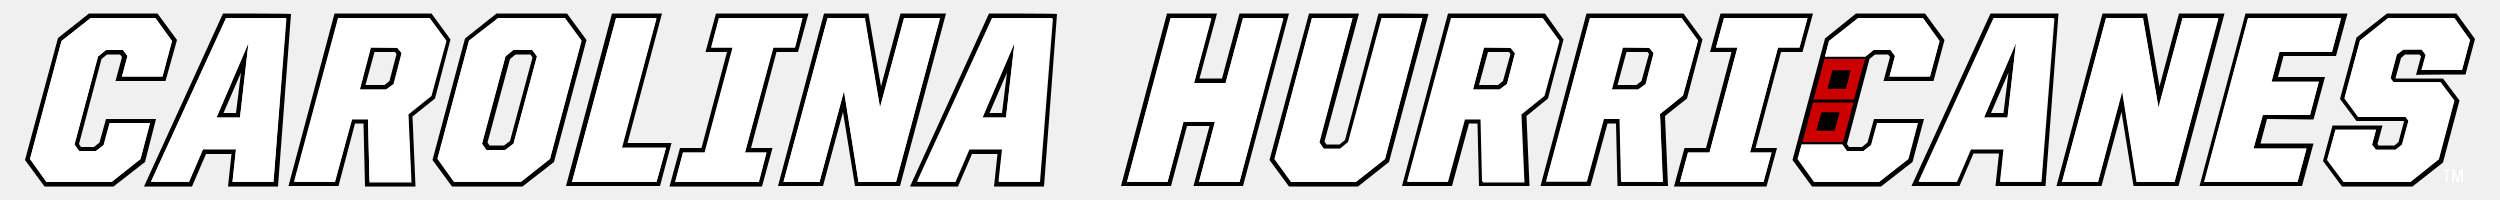
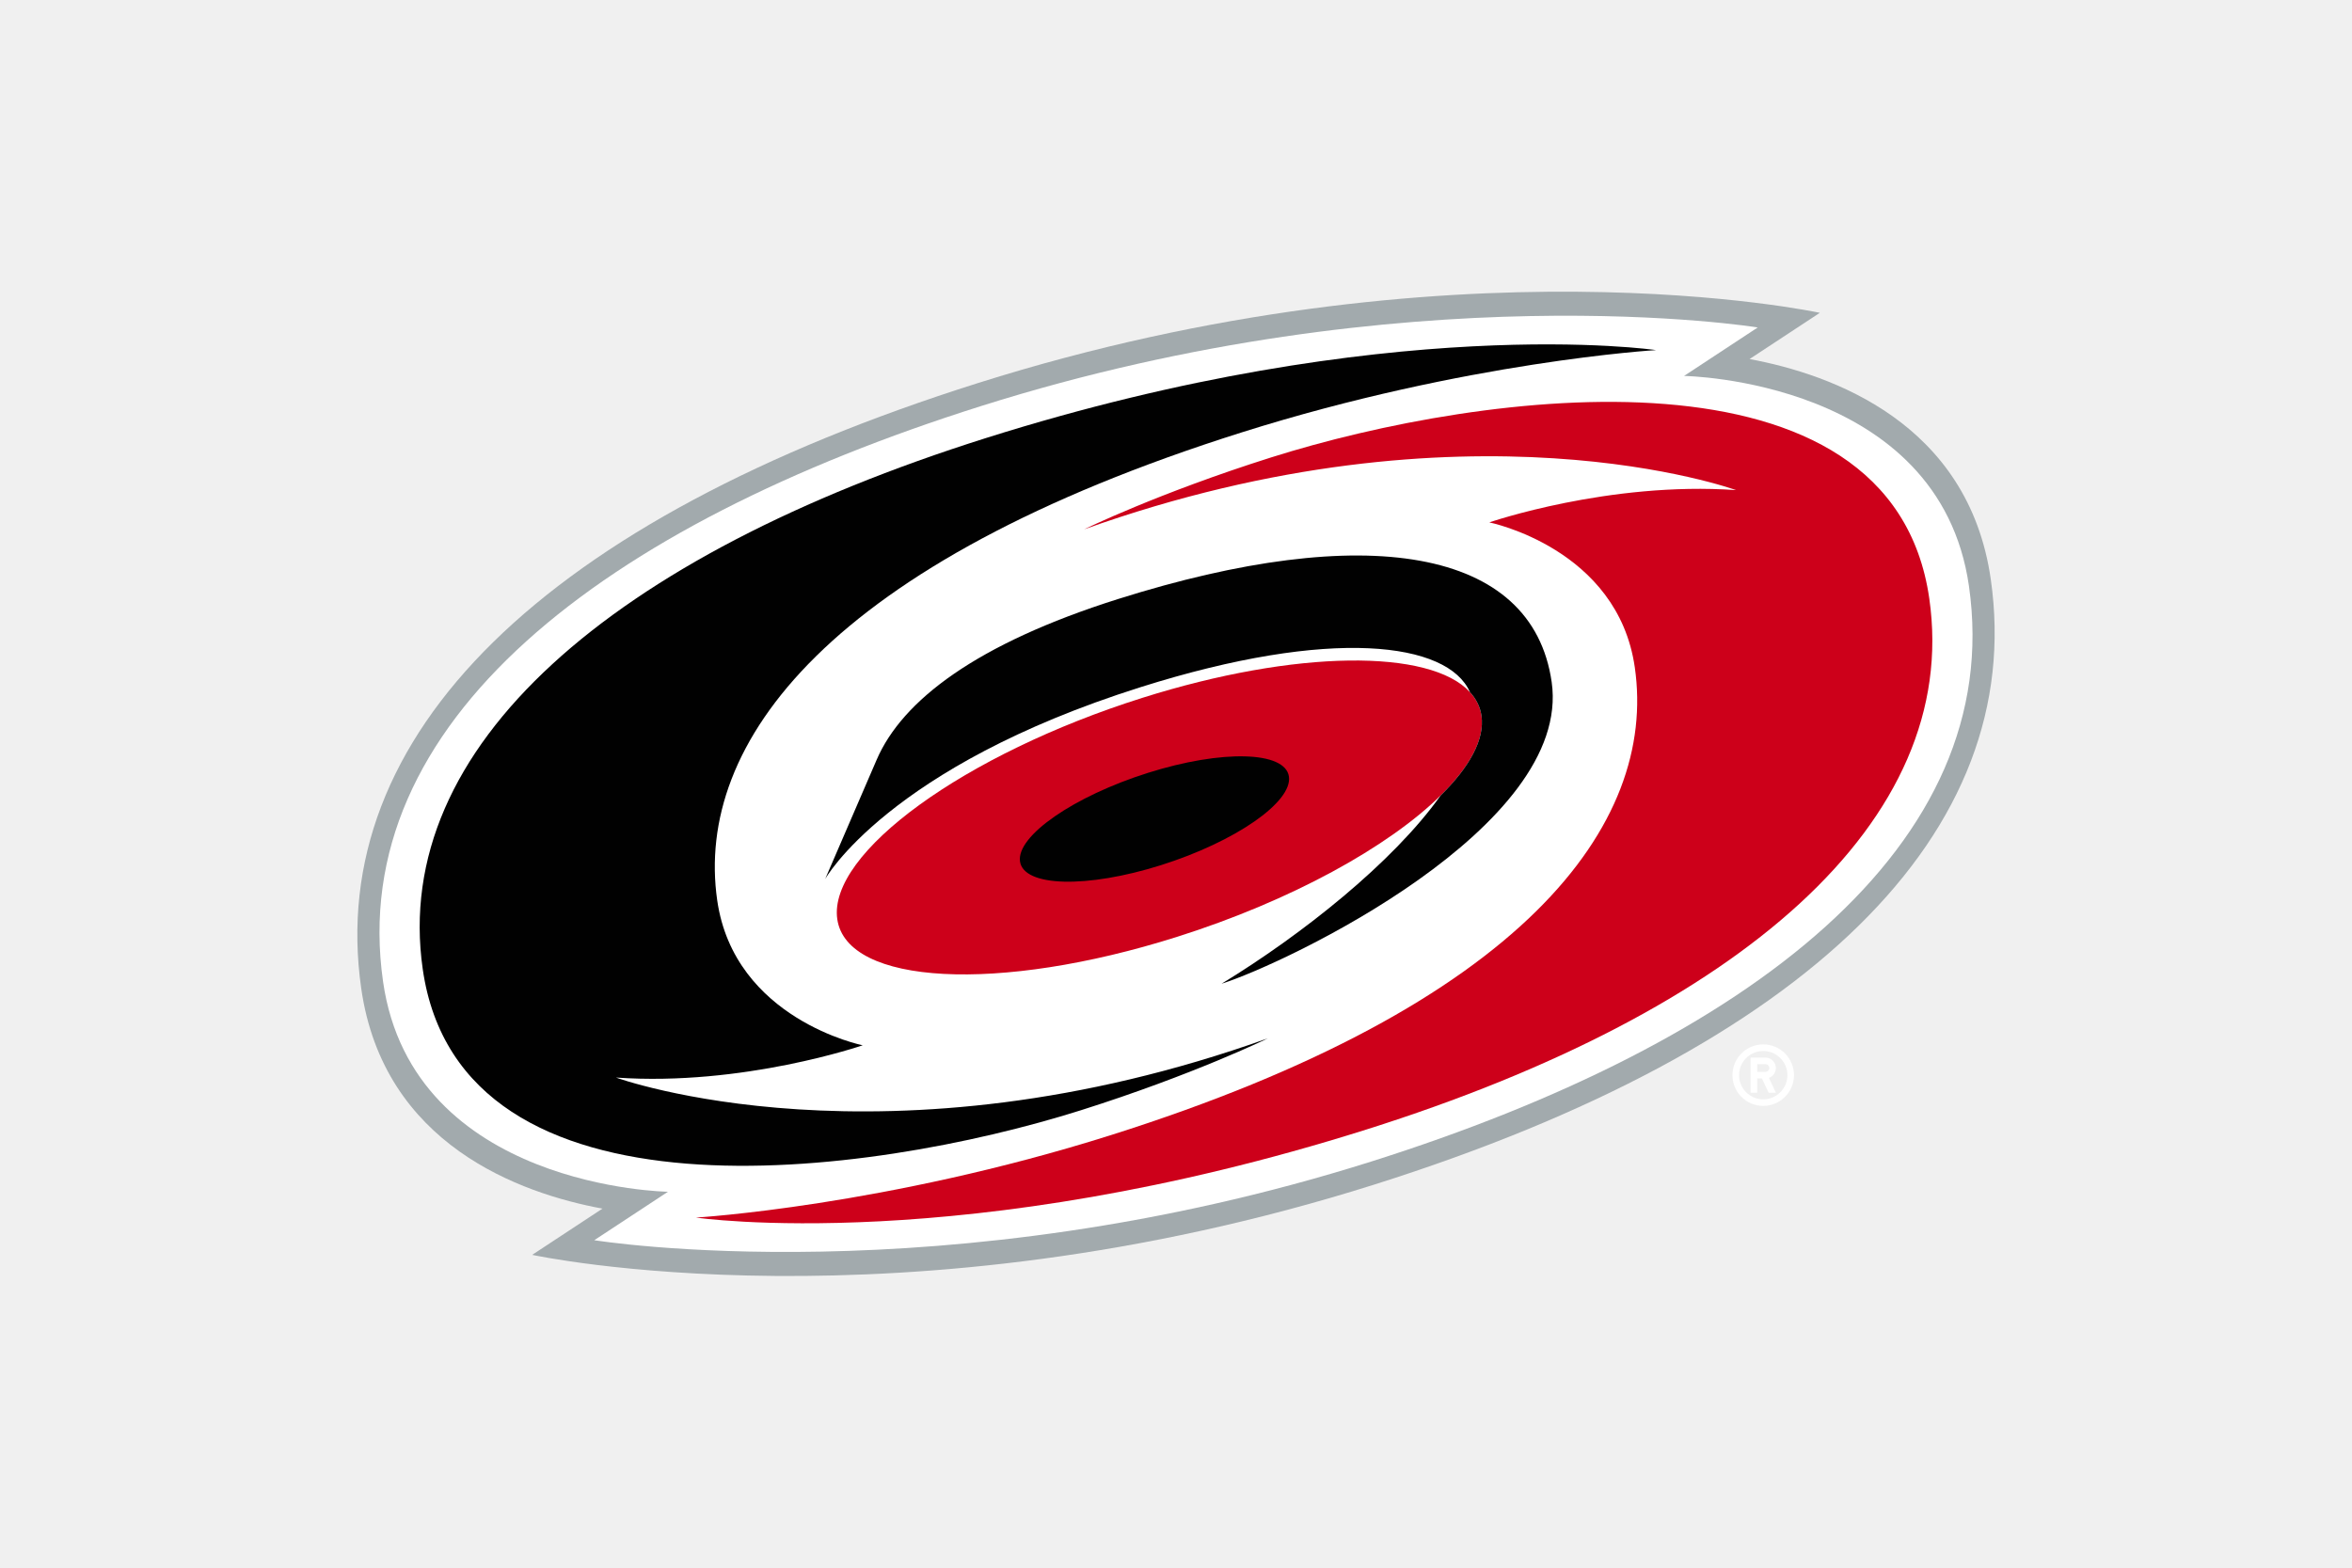
- <svg xmlns="http://www.w3.org/2000/svg" xml:space="preserve" id="Layer_1" width="500" height="40" x="0" y="0">
- 	 viewBox="0 0 500 40" style="enable-background:new 0 0 500 40;" xml:space="preserve"&gt;
- <style type="text/css">
- 	.st0{fill:none;}
- 	.st1{fill:#FFFFFF;}
- 	.st2{fill:#CC0000;}
- </style>
-   <g>
-     <g>
-       <g>
-         <polygon class="st0" points="74.9,10.4 73.1,17 76.9,17 77.9,16.2 79.4,10.9 79,10.4    " />
-         <polygon class="st0" points="47.2,22.6 48.1,14.5 44.6,22.6    " />
-         <polygon class="st0" points="200.4,22.6 201.3,14.5 197.9,22.6    " />
-         <polygon class="st0" points="103,10.9 101.9,11.8 97.4,28.5 97.8,29.1 100.8,29.1 102,28.2 106.4,11.5 106,10.9    " />
-         <path d="M31.2,23.8h-10l-1.3,4.7l-1.1,0.9h-2.6l-0.4-0.6l4.5-17l1.1-0.9h2.6l0.4,0.5l-1.3,4.8h10L35.4,8l-3.9-5.3H17.8l-6.2,4.9     L5,32l3.9,5.3h13.8l6.3-4.9L31.2,23.8z M22.3,36.4h-13L6,31.8l6.3-23.6l5.8-4.5h13l3.3,4.5l-1.9,7.1h-8.1l1.1-4.1L24.6,10h-3.4     l-1.6,1.3l-4.7,17.6l0.9,1.3h3.4l1.6-1.2l1.2-4.4H30l-1.9,7.2L22.3,36.4z" />
-         <polygon class="st1" points="21.9,24.6 20.7,29 19.2,30.2 15.8,30.2 14.9,28.9 19.6,11.3 21.2,10 24.6,10 25.5,11.2 24.4,15.3      32.5,15.3 34.4,8.2 31.1,3.6 18.1,3.6 12.3,8.2 6,31.8 9.3,36.4 22.3,36.4 28.1,31.8 30,24.6    " />
-         <path d="M48,23.5l1.7-14.9l-6.4,14.9H48z M47.2,22.6h-2.5l3.5-8.1L47.2,22.6z" />
-         <path d="M44.6,2.7L28.8,37.3h9.6l2.8-6.5h5.1l-0.7,6.5h10l2.6-34.5C58.2,2.7,44.6,2.7,44.6,2.7z M54.7,36.4h-8.2l0.7-6.5h-6.6     l-2.8,6.5h-7.6l15-32.7h12.1L54.7,36.4z" />
-         <path class="st1" d="M45.2,3.6l-15,32.7h7.6l2.8-6.5h6.6l-0.7,6.5h8.2l2.5-32.7C57.2,3.6,45.2,3.6,45.2,3.6z M48,23.5h-4.7     l6.4-14.9L48,23.5z" />
-         <path d="M87,19.7l3.1-11.8l-3.8-5.2H66.9l-9.2,34.5h10L71,24.7h1.7L73,37.3h10.1l-0.6-14L87,19.7z M73.9,36.4l-0.3-12.5h-3.2     L67,36.4h-8.1l8.8-32.7h18.3l3.3,4.5l-3,11l-4.6,3.7l0.6,13.6H73.9z" />
-         <path d="M74.2,9.5l-2.2,8.4h5.3l1.5-1.1l1.6-6.1l-0.9-1.1L74.2,9.5L74.2,9.5z M77.9,16.2l-1,0.8h-3.8l1.8-6.6H79l0.3,0.4     L77.9,16.2z" />
-         <path class="st1" d="M86.2,19.1l3-11l-3.3-4.5H67.6l-8.8,32.7H67l3.4-12.5h3.2l0.3,12.5h8.3l-0.6-13.6L86.2,19.1z M78.7,16.8     l-1.5,1.1h-5.3l2.2-8.4h5.3l0.9,1.1L78.7,16.8z" />
-         <path d="M113.4,2.7H99.3L93,7.7L86.5,32l3.9,5.3h14.1l6.3-4.9L117.3,8L113.4,2.7z M110,31.8l-5.8,4.6H90.8l-3.3-4.6l6.3-23.6     l5.8-4.5H113l3.3,4.5L110,31.8z" />
-         <path d="M102.7,10l-1.6,1.3l-4.7,17.5l0.9,1.3h3.7l1.7-1.3l4.7-17.5l-1-1.3C106.4,10,102.7,10,102.7,10z M102,28.2l-1.2,0.9h-2.9     l-0.4-0.6l4.5-16.7l1.1-0.9h3l0.4,0.6L102,28.2z" />
-         <path class="st1" d="M113,3.6H99.6l-5.8,4.5l-6.3,23.6l3.3,4.6h13.4l5.8-4.6l6.3-23.6L113,3.6z M102.7,28.7l-1.7,1.3h-3.7     l-0.9-1.3l4.7-17.5l1.6-1.3h3.7l1,1.3L102.7,28.7z" />
-         <path d="M125.5,28.6l6.9-25.9h-10l-9.2,34.5H132l2.3-8.6H125.5z M131.3,36.4h-16.9l8.8-32.7h8.1l-6.9,25.9h8.8L131.3,36.4z" />
-         <polygon class="st1" points="124.3,29.5 131.3,3.6 123.2,3.6 114.4,36.4 131.3,36.4 133.2,29.5    " />
-         <path d="M159.6,10.4l2.1-7.7h-18.5l-2.1,7.7h4.3l-5.1,19.2H136l-2.1,7.7h18.5l2.1-7.7h-4.3l5.1-19.2     C155.3,10.4,159.6,10.4,159.6,10.4z M149,30.5h4.3l-1.6,5.9h-16.7l1.6-5.9h4.3l5.6-21h-4.3l1.6-5.9h16.7L159,9.5h-4.3L149,30.5z" />
-         <polygon class="st1" points="160.5,3.6 143.8,3.6 142.3,9.5 146.6,9.5 141,30.5 136.6,30.5 135.1,36.4 151.8,36.4 153.3,30.5      149,30.5 154.6,9.5 159,9.5    " />
-         <path d="M180.1,2.7l-3.9,14.6l-2.5-14.6h-8.9l-9.2,34.5h9l4-14.8l2.4,14.8h9l9.2-34.5C189.2,2.7,180.1,2.7,180.1,2.7z      M179.2,36.4h-7.5l-2.9-18.2l-4.9,18.2h-7.2l8.8-32.7h7.4l3.1,17.8l4.8-17.8h7.2L179.2,36.4z" />
-         <polygon class="st1" points="180.8,3.6 176,21.5 173,3.6 165.5,3.6 156.7,36.4 163.9,36.4 168.8,18.2 171.7,36.4 179.2,36.4      188,3.6    " />
-         <path d="M197.8,2.7L182,37.3h9.6l2.8-6.5h5.1l-0.7,6.5h10l2.6-34.5C211.4,2.7,197.8,2.7,197.8,2.7z M208,36.4h-8.2l0.7-6.5h-6.6     l-2.8,6.5h-7.6l15-32.7h12.1L208,36.4z" />
-         <path d="M201.2,23.5l1.7-14.9l-6.4,14.9H201.2z M200.4,22.6h-2.5l3.5-8.1L200.4,22.6z" />
-         <path class="st1" d="M198.4,3.6l-15,32.7h7.6l2.8-6.5h6.6l-0.7,6.5h8.2l2.5-32.7C210.5,3.6,198.4,3.6,198.4,3.6z M201.2,23.5     h-4.7l6.4-14.9L201.2,23.5z" />
-       </g>
-       <g>
-         <g>
-           <polygon class="st0" points="297.5,10.4 295.7,17 299.6,17 300.6,16.2 302,10.9 301.7,10.4     " />
-           <polygon class="st0" points="325.3,10.4 323.5,17 327.3,17 328.3,16.2 329.8,10.9 329.4,10.4     " />
-           <path d="M247.9,2.7l-3.5,13h-4.5l3.5-13h-10l-9.2,34.5h10l3.2-12h4.5l-3.2,12h9.9l9.2-34.5C257.8,2.7,247.9,2.7,247.9,2.7z       M247.9,36.4h-8.1l3.2-12h-6.3l-3.2,12h-8.1l8.8-32.7h8.1l-3.5,13h6.3l3.5-13h8.1L247.9,36.4z" />
-           <polygon class="st1" points="248.6,3.6 245.1,16.6 238.8,16.6 242.2,3.6 234.1,3.6 225.4,36.4 233.5,36.4 236.7,24.3 243,24.3       239.8,36.4 247.9,36.4 256.6,3.6     " />
-           <path d="M275.7,2.7L269,28l-1.1,0.9h-2.6l-0.4-0.6l6.9-25.6h-10L253.9,32l3.9,5.3h13.8l6.2-4.9l7.9-29.6      C285.7,2.7,275.7,2.7,275.7,2.7z M277,31.8l-5.8,4.5h-13l-3.3-4.5l7.5-28.2h8.1l-6.7,24.8l0.9,1.3h3.3l1.6-1.3l6.7-24.8h8.1      L277,31.8z" />
-           <polygon class="st1" points="276.4,3.6 269.7,28.5 268.1,29.8 264.8,29.8 263.9,28.5 270.5,3.6 262.4,3.6 254.9,31.8       258.2,36.4 271.2,36.4 277,31.8 284.5,3.6     " />
-           <path d="M296.8,9.5l-2.2,8.4h5.3l1.5-1.1l1.6-6.1l-0.9-1.1L296.8,9.5L296.8,9.5z M300.6,16.2l-1,0.8h-3.8l1.8-6.6h4.2l0.3,0.4      L300.6,16.2z" />
-           <path d="M309.6,19.7l3.1-11.8L309,2.7h-19.4l-9.2,34.5h10l3.4-12.5h1.7l0.3,12.5h10.1l-0.6-14L309.6,19.7z M296.6,36.4      l-0.3-12.5H293l-3.4,12.5h-8.1l8.8-32.7h18.3l3.3,4.5l-3,11l-4.6,3.7l0.6,13.6H296.6z" />
-           <path class="st1" d="M308.8,19.1l3-11l-3.3-4.5h-18.3l-8.8,32.7h8.1l3.4-12.5h3.2l0.3,12.5h8.3l-0.6-13.6L308.8,19.1z       M301.4,16.8l-1.5,1.1h-5.3l2.2-8.4h5.3l0.9,1.1L301.4,16.8z" />
-           <path d="M324.6,9.5l-2.2,8.4h5.3l1.5-1.1l1.6-6.1l-0.9-1.1L324.6,9.5L324.6,9.5z M328.3,16.2l-1,0.8h-3.8l1.8-6.6h4.2l0.3,0.4      L328.3,16.2z" />
-           <path d="M337.4,19.7l3.1-11.8l-3.8-5.2h-19.4l-9.2,34.5h10l3.4-12.5h1.7l0.3,12.5h10.1l-0.6-14L337.4,19.7z M324.3,36.4      L324,23.8h-3.2l-3.4,12.5h-8.1L318,3.6h18.3l3.3,4.5l-3,11l-4.6,3.7l0.6,13.6H324.3z" />
-           <path class="st1" d="M336.6,19.1l3-11l-3.3-4.5H318l-8.8,32.7h8.1l3.4-12.5h3.2l0.3,12.5h8.3L332,22.8L336.6,19.1z M329.1,16.8      l-1.5,1.1h-5.3l2.2-8.4h5.3l0.9,1.1L329.1,16.8z" />
-           <path d="M344.1,2.7l-2.1,7.7h4.3l-5.1,19.2h-4.3l-2.1,7.7h18.5l2.1-7.7h-4.3l5.1-19.2h4.3l2.1-7.7L344.1,2.7L344.1,2.7z       M359.9,9.5h-4.3l-5.6,21h4.3l-1.6,5.9H336l1.6-5.9h4.3l5.6-21h-4.3l1.6-5.9h16.7L359.9,9.5z" />
-           <polygon class="st1" points="344.8,3.6 343.2,9.5 347.5,9.5 341.9,30.5 337.6,30.5 336,36.4 352.7,36.4 354.3,30.5 350,30.5       355.6,9.5 359.9,9.5 361.5,3.6     " />
-         </g>
-         <g>
-           <g>
-             <g>
-               <polygon class="st0" points="400.7,22.6 401.6,14.5 398.2,22.6       " />
-               <path d="M398.1,2.7l-15.8,34.5h9.6l2.8-6.5h5.1l-0.7,6.5h10l2.6-34.5C411.7,2.7,398.1,2.7,398.1,2.7z M408.3,36.4h-8.2        l0.7-6.5h-6.6l-2.8,6.5h-7.6l15-32.7h12.1L408.3,36.4z" />
-               <path d="M401.5,23.5l1.7-14.9l-6.4,14.9H401.5z M400.7,22.6h-2.5l3.5-8.1L400.7,22.6z" />
-               <path class="st1" d="M398.7,3.6l-15,32.7h7.6l2.8-6.5h6.6l-0.7,6.5h8.2l2.5-32.7C410.8,3.6,398.7,3.6,398.7,3.6z M401.5,23.5        h-4.7l6.4-14.9L401.5,23.5z" />
-               <path d="M435.8,2.7l-3.9,14.6l-2.5-14.6h-8.9l-9.2,34.5h9l4-14.8l2.4,14.8h9l9.2-34.5C444.8,2.7,435.8,2.7,435.8,2.7z         M434.9,36.4h-7.5l-2.9-18.2l-4.9,18.2h-7.2l8.8-32.7h7.4l3.1,17.8l4.8-17.8h7.2L434.9,36.4z" />
-               <polygon class="st1" points="436.5,3.6 431.7,21.5 428.6,3.6 421.2,3.6 412.4,36.4 419.6,36.4 424.4,18.2 427.3,36.4         434.9,36.4 443.6,3.6       " />
-               <path d="M462.7,23.9l2.3-8.5h-9.4l1.1-4.2h10.5l2.3-8.5h-20.4l-9.2,34.5h20.5l2.3-8.5h-10.6l1.3-4.9L462.7,23.9L462.7,23.9z         M450.7,29.7h10.6l-1.8,6.7h-18.7l8.8-32.7h18.6l-1.8,6.7h-10.5l-1.6,6h9.4L462,23h-9.4L450.7,29.7z" />
-               <polygon class="st1" points="463.8,16.3 454.3,16.3 455.9,10.3 466.4,10.3 468.2,3.6 449.6,3.6 440.9,36.4 459.5,36.4         461.3,29.7 450.7,29.7 452.5,23 462,23       " />
-               <path d="M493.1,14.9l1.9-7.1l-3.7-5.1h-13.9l-6.1,4.8l-3.3,12.3l3.3,4.4h9.4l0.1,0.1l-1.1,4.1l-0.8,0.7h-3.2l-0.2-0.3l1-3.7        h-10l-1.9,7.1l3.8,5.1h14.1l6.1-4.8l3.3-12.4l-3.3-4.4h-9.4l-0.1-0.1l1.1-4l0.8-0.7h2.9l0.3,0.4l-1,3.7        C483.2,14.9,493.1,14.9,493.1,14.9z M480.7,9.9l-1.3,1l-1.3,4.7l0.6,0.8h9.4l2.8,3.7l-3.1,11.7l-5.7,4.5h-13.4l-3.2-4.4l1.6-6        h8.1l-0.8,3l0.8,1h3.9l1.3-1l1.3-4.8l-0.6-0.8h-9.4l-2.8-3.7L472,8.1l5.7-4.5h13.2L494,8l-1.6,6h-8.1l0.8-3l-0.8-1.1        L480.7,9.9L480.7,9.9z" />
-               <polygon class="st1" points="485.2,11 484.3,14 492.4,14 494,8 490.8,3.6 477.6,3.6 472,8.1 468.9,19.7 471.6,23.4         481.1,23.4 481.7,24.2 480.4,29 479.1,30.1 475.1,30.1 474.4,29 475.2,26 467.1,26 465.4,32 468.7,36.4 482.1,36.4         487.7,31.9 490.8,20.2 488.1,16.5 478.7,16.5 478.1,15.7 479.3,10.9 480.7,9.9 484.4,9.9       " />
-             </g>
-           </g>
-           <g>
-             <path d="M386.7,16.2l2.2-8.2l-3.9-5.3h-13.8L365,7.7L358.5,32l3.9,5.3h13.8l6.3-4.9l2.3-8.6h-10l-1.3,4.7l-1.1,0.9h-2.6       l-0.4-0.6l4.5-17l1.1-0.9h2.6l0.4,0.5l-1.3,4.8L386.7,16.2L386.7,16.2z M372.7,30.2l1.6-1.2l1.2-4.4h8.1l-1.9,7.2l-5.8,4.5h-13       l-3.3-4.5l0.8-2.9h8.1l0.9,1.3L372.7,30.2L372.7,30.2z M378.1,10h-3.4l-1.6,1.3H373h-8l0.8-3.1l5.8-4.5h13l3.3,4.5l-1.9,7.1       h-8.1l1.1-4.1L378.1,10z" />
-             <path class="st2" d="M370.7,20.5h-8.1l-2.1,7.9h8.1L370.7,20.5z M366.9,26.1h-3.6l1-3.6h3.6L366.9,26.1z" />
-             <polygon points="363.3,26.1 366.9,26.1 367.9,22.5 364.3,22.5      " />
-             <path class="st2" d="M364.9,11.8l-2.2,8.1h8.1l2.2-8.1C373,11.8,364.9,11.8,364.9,11.8z M366.5,14.1h3.6l-1,3.6h-3.6       L366.5,14.1z" />
-             <polygon points="370.1,14.1 366.5,14.1 365.6,17.7 369.2,17.7      " />
-           </g>
-           <g>
-             <polygon class="st1" points="374.2,29 372.7,30.2 369.3,30.2 368.4,28.9 360.3,28.9 359.5,31.8 362.8,36.4 375.8,36.4        381.6,31.8 383.5,24.6 375.4,24.6      " />
-             <polygon class="st1" points="384.6,3.6 371.6,3.6 365.8,8.2 365,11.3 373,11.3 373.1,11.3 374.7,10 378.1,10 379,11.2        377.9,15.3 386,15.3 387.9,8.2      " />
-           </g>
-         </g>
-       </g>
-     </g>
-     <g>
-       <g>
-         <path class="st1" d="M489.2,34.2h-0.6v-0.3h1.5v0.3h-0.6v2.2h-0.4L489.2,34.2L489.2,34.2z M490.4,33.9h0.6l0.5,2.1l0.5-2.1h0.6     v2.6h-0.4v-2.2l-0.5,2.2h-0.4l-0.5-2.2v2.2h-0.3L490.4,33.9L490.4,33.9z" />
-       </g>
-     </g>
-   </g>
+ <svg xmlns="http://www.w3.org/2000/svg" viewBox="0 0 960 640">
+   <path fill="#fff" d="M719.686 426.367c-6.934 0-12.562 5.621-12.562 12.56 0 6.93 5.628 12.557 12.562 12.557s12.553-5.628 12.553-12.557c0-6.939-5.62-12.56-12.553-12.56m0 22.423a9.9 9.9 0 0 1-3.777-.748 9.87 9.87 0 0 1-5.34-5.34 9.9 9.9 0 0 1-.747-3.776 9.85 9.85 0 0 1 9.864-9.857c5.45 0 9.86 4.407 9.86 9.857s-4.41 9.864-9.86 9.864m5.16-12.775a4.255 4.255 0 0 0-4.261-4.254h-6.051v14.335h2.689v-5.822h1.93l2.718 5.822h2.975l-2.837-6.07a4.265 4.265 0 0 0 2.837-4.01m-4.261 1.567h-3.362v-3.137h3.362a1.567 1.567 0 0 1 1.109 2.678 1.57 1.57 0 0 1-1.11.46" />
+   <path fill="#a2aaad" d="M812.56 236.465c-9.144-63.815-64.926-83.667-98.458-89.883l28.685-18.873s-149.86-32.524-343.695 28.694c-177.094 55.928-266.467 143.694-251.651 247.13 9.143 63.82 64.923 83.668 98.452 89.881L217.21 512.29s149.859 32.522 343.703-28.685c177.09-55.932 266.459-143.694 251.647-247.14" />
+   <path fill="#fff" d="M803.656 239.271c-12.086-84.372-116.297-85.793-116.297-85.793l30.083-19.793S575.159 110.59 400.43 165.772c-154.29 48.722-259.258 128.97-244.081 234.952 12.085 84.385 116.296 85.8 116.296 85.8l-30.08 19.781s142.277 23.1 317.01-32.079c154.29-48.73 259.262-128.967 244.08-234.955" />
+   <path fill="#cd001a" d="M787.473 244.385c-15.434-107.712-182.338-84.902-268.562-57.673-46.181 14.582-76.392 29.384-76.392 29.384 156.413-55.967 266.06-16.015 266.06-16.015-51.901-3.644-100.698 13.18-100.698 13.18s52.427 10.561 59.39 59.214c9.205 64.236-45.474 137.756-214.008 190.981-91.883 29.006-169.194 33.61-169.194 33.61s109.024 16.041 273.629-35.943c152.332-48.105 242.8-125.737 229.775-216.738" />
+   <path fill="#cd001a" d="M480.205 382.535c46.758-14.768 86.483-36.794 107.835-57.806 11.804-11.62 18.016-22.927 16.639-32.527-.53-3.662-2.158-6.874-4.713-9.656-16.238-17.69-71.01-17.447-133.744 2.361-72.604 22.935-128.338 63.37-124.478 90.327 3.863 26.958 65.853 30.228 138.46 7.301" />
+   <path fill="#010101" d="M402.307 178.867C249.969 226.98 159.504 304.613 172.54 395.61c15.424 107.71 182.33 84.91 268.552 57.673 46.183-14.589 76.393-29.387 76.393-29.387C361.069 479.863 251.42 439.91 251.42 439.91c51.904 3.645 100.704-13.173 100.704-13.173s-52.427-10.566-59.39-59.222c-9.2-64.233 45.473-137.753 214.01-190.97 91.882-29.016 169.19-33.62 169.19-33.62s-109.018-16.036-273.628 35.943" />
+   <path fill="#010101" d="M456.39 244.537c-57.854 18.267-88.117 41.395-98.57 65.63l-21.022 48.695s25.515-45.735 128.793-78.346c77.876-24.596 125.413-18.39 134.375 2.03 2.555 2.782 4.183 5.994 4.712 9.656 1.377 9.6-4.835 20.907-16.64 32.527-19.507 27.435-56.754 56.941-89.435 76.871 26.099-8.239 143.233-63.815 134.735-123.149-7.891-55.059-76.336-65.689-176.948-33.914" />
+   <path fill="#010101" d="M468.513 315.527c-30.315 9.577-53.678 25.76-52.187 36.16 1.486 10.396 27.263 11.074 57.577 1.5 30.31-9.575 53.675-25.76 52.189-36.162-1.495-10.4-27.275-11.073-57.58-1.498" />
</svg>
